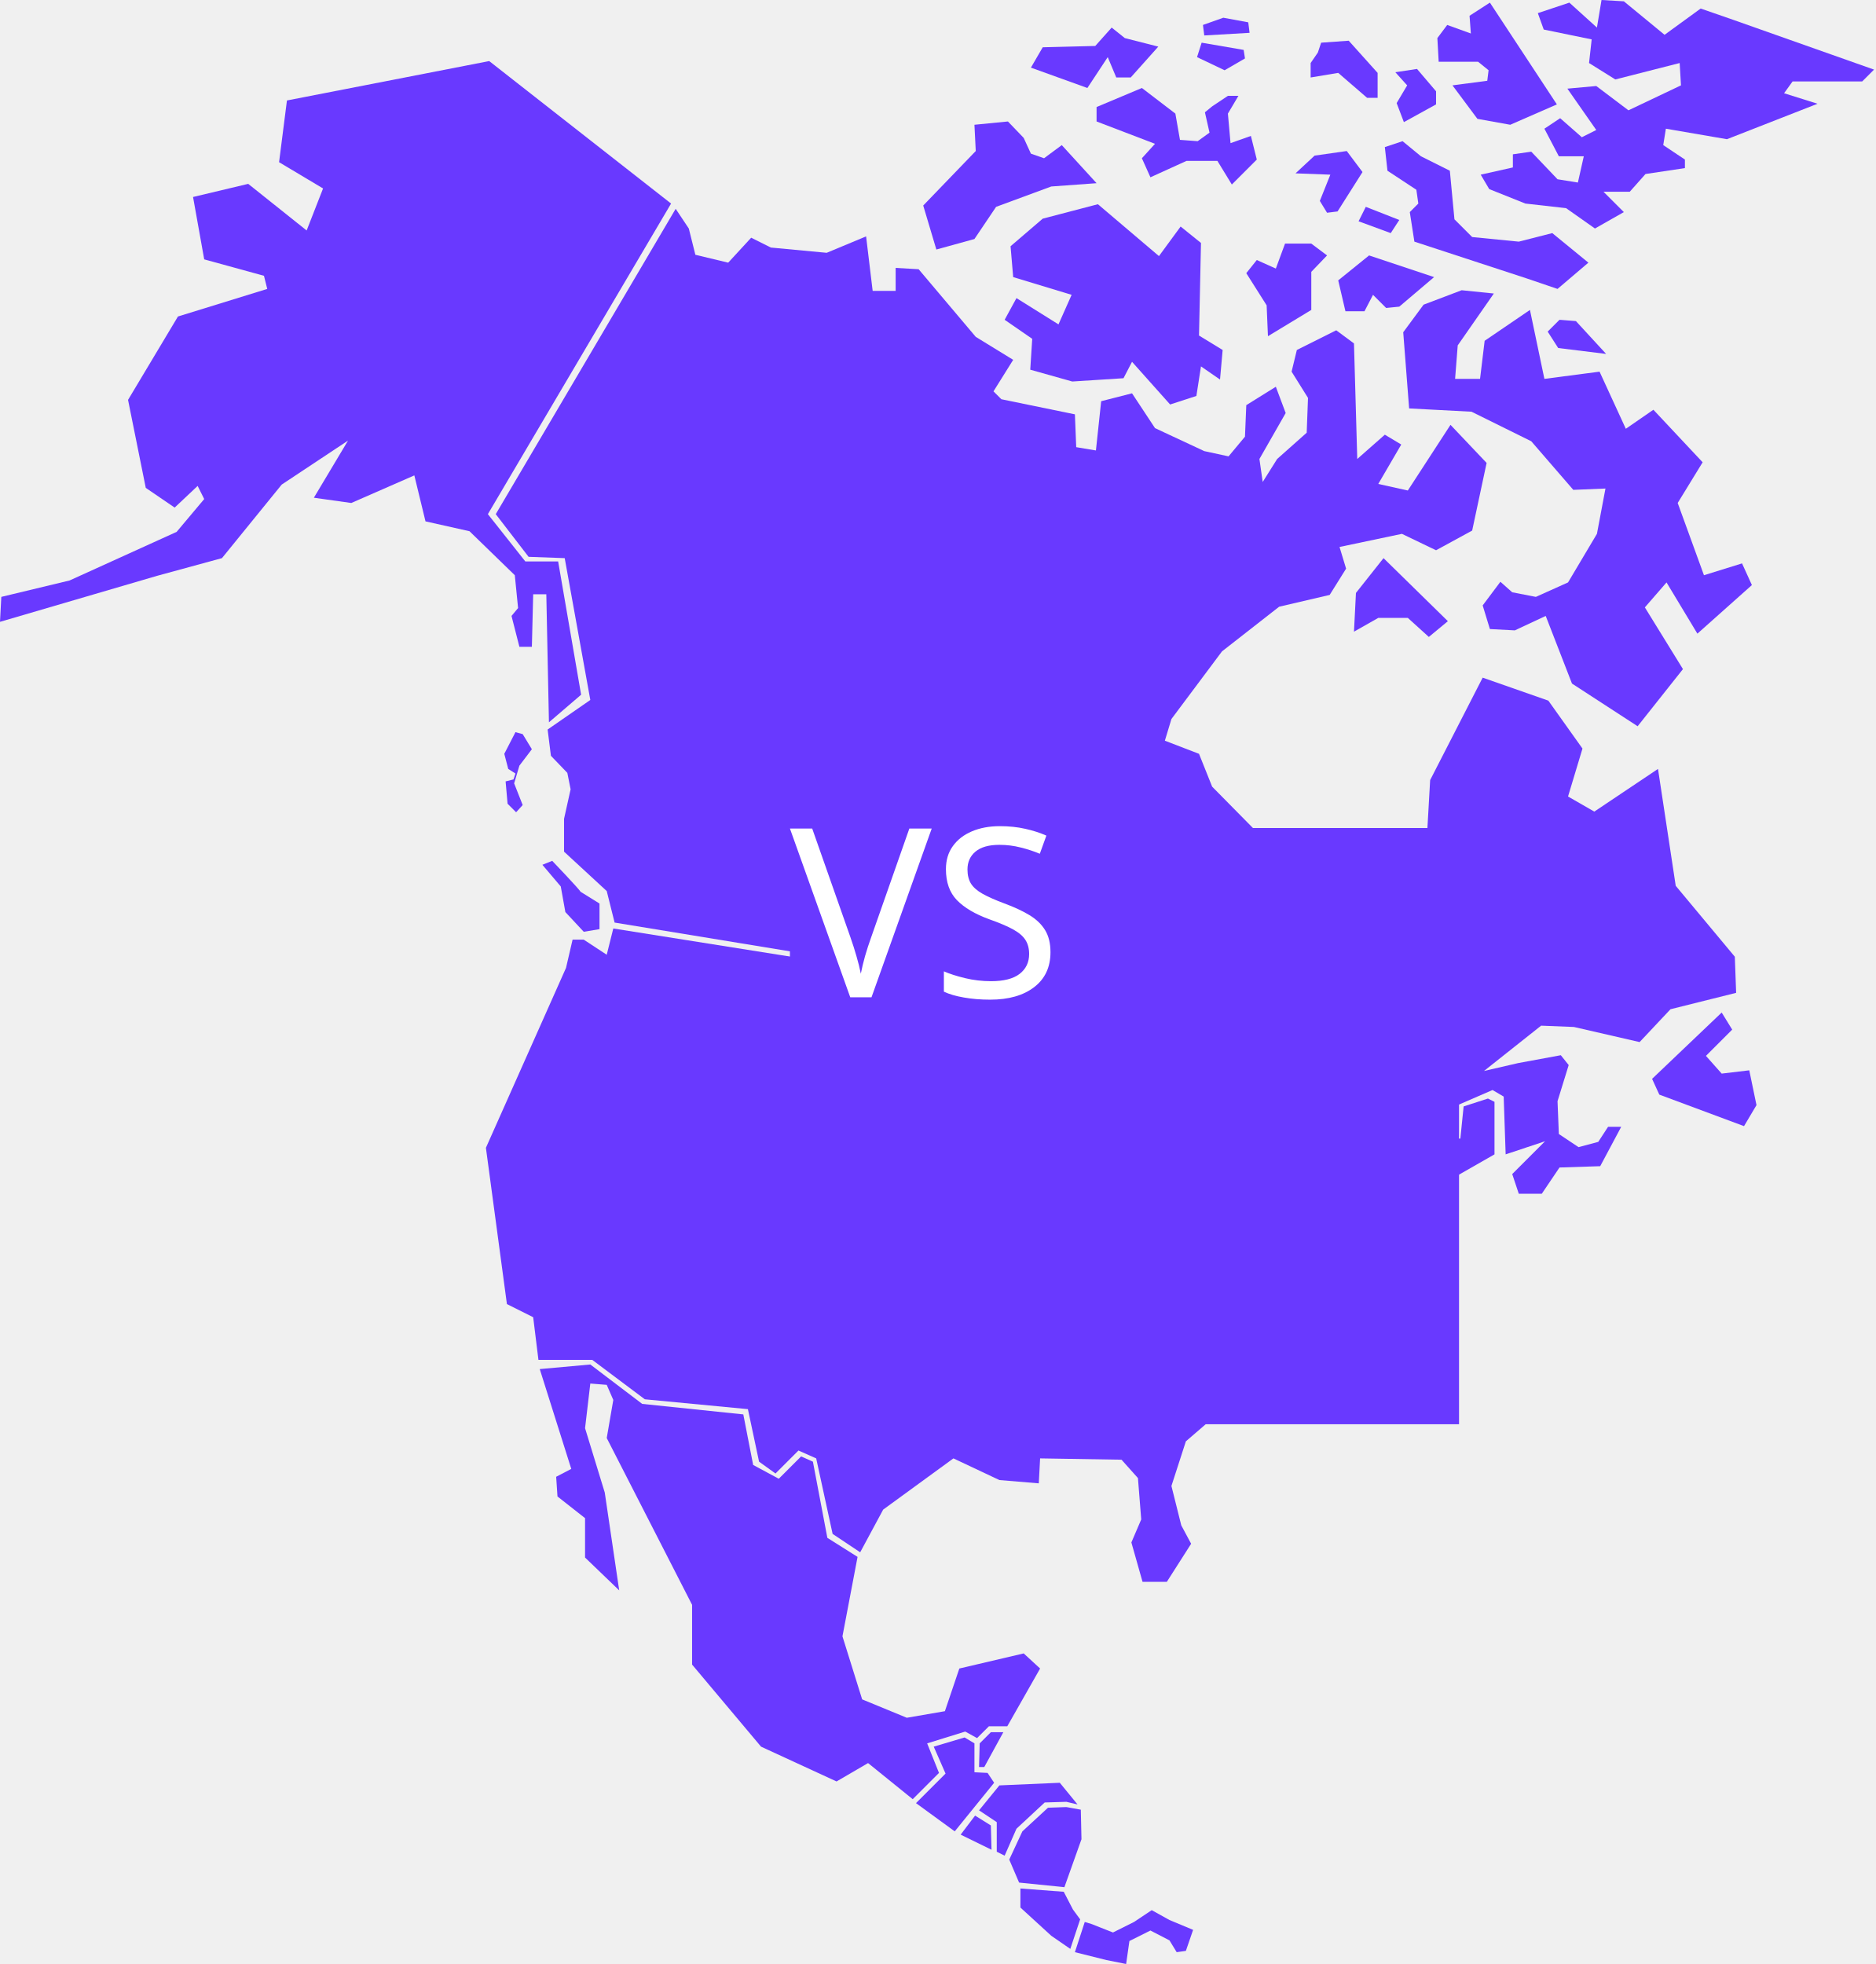
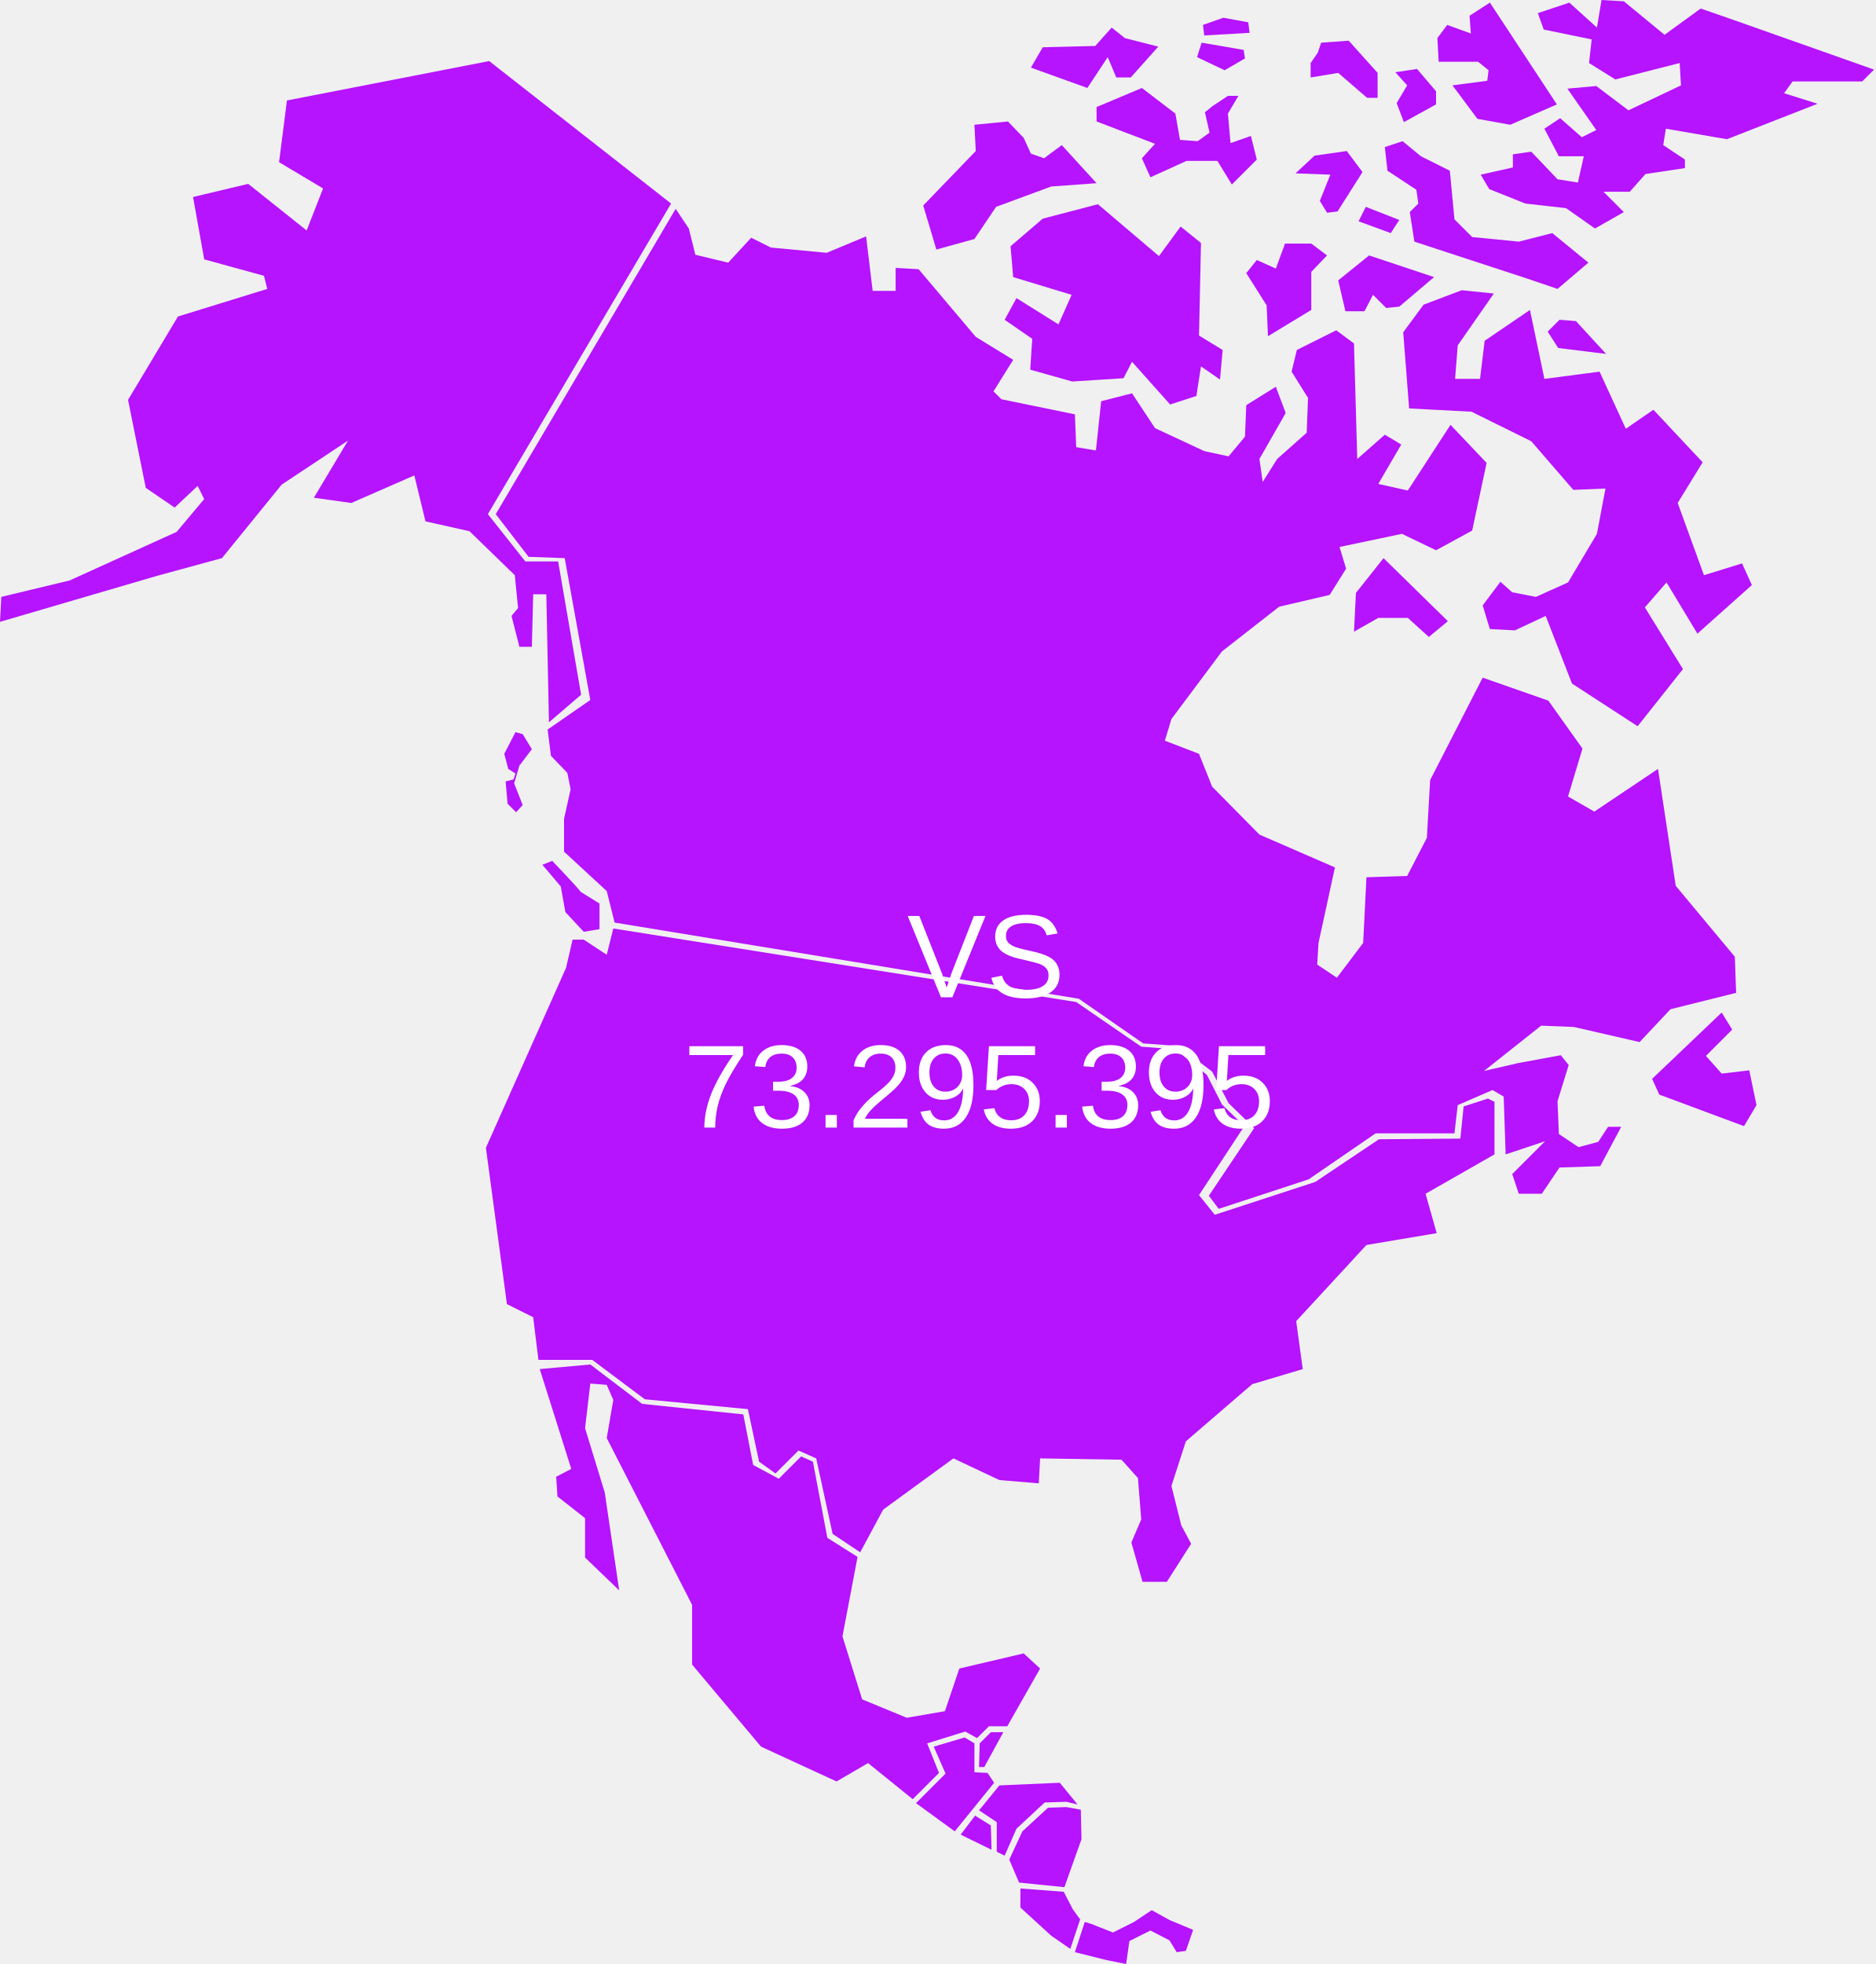
- <svg xmlns="http://www.w3.org/2000/svg" version="1.1" id="Layer_1" x="0px" y="0px" viewBox="0 0 285.6 299.1" style="enable-background:new 0 0 285.6 299.1;" xml:space="preserve">
-   <style type="text/css">
- 	.st0{fill:#6939FF;}
- 	.st1{fill:#FFFFFF;}
- 	.st2{font-family:'ArialMT';}
- 	.st3{font-size:36px;}
- </style>
-   <g id="svg2">
-     <path id="mexico" class="st0" d="M82.2,208.5l4.8,15.2l-2.3,1.2l0.2,3l4.2,3.3v6l5.2,5l-2.2-14.9l-3-9.8l0.8-6.8l2.5,0.2l1,2.3   l-1,5.8l13,25.4v9.1l10.5,12.5l11.5,5.3l4.8-2.8l6.8,5.5l4-4l-1.8-4.5l5.8-1.8l1.8,1l1.8-1.8h2.8l5-8.8l-2.5-2.3l-9.8,2.3l-2.2,6.5   l-5.8,1l-6.8-2.8l-3-9.6l2.3-12.1l-4.6-2.9l-2.2-11.6l-1.8-0.8l-3.4,3.4l-3.9-2.1l-1.5-7.7l-15.4-1.6l-7.9-6L82.2,208.5L82.2,208.5   z" />
-     <path id="alaska-westcopy" class="st0" d="M37.8,28l-8.4,2l1.7,9.5l9.1,2.5l0.5,2l-13.6,4.2l-7.6,12.7l2.7,13.4l4.4,3l3.5-3.3l1,2   l-4.2,5l-16.3,7.4L0.2,90.9L0,94.7l23.9-7l9.9-2.7l9.1-11.2L53,67.1l-5.2,8.7l5.7,0.8l9.6-4.2l1.7,7l6.7,1.5l6.9,6.7l0.5,5l-1,1.2   l1.2,4.7H81l0.2-8h2l0.4,19.5l4.9-4.2L85,85.5h-5l-5.7-7.2L102.2,31L74.5,9.3l-30.8,6l-1.2,9.4l6.7,4l-2.5,6.4L37.8,28z" />
-     <path id="banks" class="st0" d="M148.4,19l0.2,4l-8,8.3l2,6.7l5.8-1.6l3.3-4.9l8.4-3.1l6.9-0.5l-5.3-5.8l-2.7,2l-2-0.7l-1.1-2.4   l-2.4-2.5L148.4,19z" />
-     <path class="st0" d="M158.8,7.2l-1.8,3.1l8.6,3.1l3.1-4.7l1.3,3.1h2.2l4.2-4.7l-5.1-1.3l-2-1.6L166.8,7L158.8,7.2z" />
-     <path id="eglinton" class="st0" d="M173.9,13.4l-6.9,2.9v2.2l8.9,3.4l-2,2.2l1.3,2.9l5.5-2.5h4.7l2.2,3.6l3.8-3.8l-0.9-3.6   l-3.1,1.1l-0.4-4.5l1.6-2.7H187l-2.4,1.6l-1.1,0.9l0.7,3.1l-1.8,1.3l-2.7-0.2l-0.7-4L173.9,13.4z" />
-     <path class="st0" d="M183,6.5l-0.7,2.2l4.2,2l3.1-1.8l-0.2-1.3L183,6.5z" />
-     <path class="st0" d="M186.3,2.7l-3.1,1.1l0.2,1.6l6.9-0.4l-0.2-1.6L186.3,2.7L186.3,2.7z" />
-     <path class="st0" d="M201.2,6.5L200.7,8l-1.1,1.6v2.2l4.2-0.7l4.4,3.8h1.6v-3.8l-4.4-4.9L201.2,6.5z" />
-     <path class="st0" d="M212.5,11l1.8,2l-1.6,2.7l1.1,2.9l4.9-2.7v-2l-2.9-3.4L212.5,11z" />
-     <path class="st0" d="M218.9,5.8l0.2,3.6h6l1.6,1.3l-0.2,1.6l-5.3,0.7l3.8,5.1l5,0.9l7.1-3.1L226.9,0.4l-3.1,2l0.2,2.7l-3.6-1.3   L218.9,5.8L218.9,5.8z" />
-     <path id="victoria" class="st0" d="M167.2,31.1l-8.4,2.2l-4.9,4.2l0.4,4.7l8.9,2.7l-2,4.5l-6.4-4l-1.8,3.3l4.2,2.9l-0.3,4.7   l6.4,1.8l7.8-0.5l1.3-2.5l5.8,6.5l4-1.3l0.7-4.5l2.9,2l0.4-4.5l-3.6-2.2l0.3-14.1l-3.1-2.5l-3.3,4.5L167.2,31.1z" />
-     <path class="st0" d="M194.3,40.9l-2.9-1.3l-1.6,2l3.1,4.9l0.2,4.7l6.6-4v-5.8l2.4-2.5l-2.4-1.8h-4L194.3,40.9L194.3,40.9z" />
-     <path id="prescott" class="st0" d="M208.5,38.9l-4.7,3.8l1.1,4.7h2.9l1.3-2.5l2,2l2-0.2l5.3-4.5L208.5,38.9L208.5,38.9z" />
-     <path id="cornwallis" class="st0" d="M208,31.5l-1.1,2.2l4.9,1.8l1.3-2L208,31.5L208,31.5z" />
-     <path id="bathurst" class="st0" d="M205.1,23l-4.9,0.7l-2.9,2.7l5.3,0.2l-1.6,4l1.1,1.8l1.6-0.2l3.8-6L205.1,23z" />
-     <path id="devon" class="st0" d="M213.6,21.5l-2.7,0.9l0.4,3.6l4.4,2.9L216,31l-1.3,1.3l0.7,4.5l17.1,5.6l4.7,1.6l4.7-4l-5.5-4.5   l-5.1,1.3l-7.1-0.7l-2.7-2.7l-0.7-7.4l-4.4-2.2L213.6,21.5L213.6,21.5z" />
-     <path id="baffin" class="st0" d="M227.5,44.7l-4.9-0.5l-5.8,2.2l-3.1,4.2l0.9,11.6l9.5,0.5l9.1,4.5l6.4,7.4l4.9-0.2l-1.3,6.9   l-4.4,7.4l-4.9,2.2l-3.6-0.7l-1.8-1.6l-2.7,3.6l1.1,3.6l3.8,0.2l4.7-2.2l4,10.3l10,6.5l6.9-8.7l-5.8-9.4l3.3-3.8l4.7,7.8l8.3-7.4   l-1.5-3.3l-5.8,1.8l-4-11l3.8-6.2l-7.5-8l-4.2,2.9l-4-8.7l-8.4,1.1L233,47.2l-6.9,4.7l-0.7,5.8h-3.8l0.4-5.1L227.5,44.7z" />
-     <path id="bylot" class="st0" d="M237.5,48.7l-1.8,1.8l1.6,2.5l7.3,0.9l-4.6-5L237.5,48.7z" />
-     <path id="ellesmere" class="st0" d="M230.4,23.5v2l-4.9,1.1l1.3,2.2l5.5,2.2l6.2,0.7l4.4,3.1l4.4-2.5l-3.1-3.1h4l2.4-2.7l6-0.9   v-1.3l-3.3-2.2l0.4-2.5l9.3,1.6l13.8-5.4l-5.1-1.6l1.3-1.8h10.6l1.8-1.8L263.9,3L259,1.3l-5.5,4l-6.2-5.1L243.9,0l-0.7,4.2L239,0.4   L234.2,2l0.9,2.5l7.3,1.5L242,9.6l4,2.5l9.8-2.5L256,13l-8,3.8l-4.9-3.7l-4.4,0.4l4.4,6.3l-2.2,1.1l-3.3-2.9l-2.4,1.6l2.2,4.2h3.8   l-0.9,4l-3.1-0.5l-4-4.2L230.4,23.5L230.4,23.5z" />
-     <path id="southhampton" class="st0" d="M210.7,85l-4.2,5.3l-0.3,5.9l3.7-2.1h4.5l3.2,2.9l2.9-2.4L210.7,85z" />
-     <path id="newfoundland" class="st0" d="M262.2,154.2l-10.6,10.1l1.1,2.4l12.9,4.8l1.9-3.2l-1.1-5.3l-4.2,0.5l-2.4-2.7l4-4   L262.2,154.2L262.2,154.2z" />
-     <path id="canada" class="st0" d="M102.9,31.8l2,3l1,4l5,1.2l3.5-3.8l3,1.5l8.5,0.8l6-2.5l1,8.3h3.5v-3.5l3.5,0.2l8.7,10.3l5.7,3.5   l-3,4.8l1.2,1.2l11.2,2.3l0.2,5l3,0.5l0.8-7.5l4.7-1.2l3.5,5.3l7.5,3.5l3.7,0.8l2.5-3l0.2-4.8l4.5-2.8l1.5,4l-4,7l0.5,3.5l2.2-3.5   l4.5-4l0.2-5.3l-2.5-4l0.8-3.3l6-3l2.7,2l0.5,17.6l4.2-3.7l2.5,1.5l-3.5,6l4.5,1l6.5-10l5.5,5.8l-2.2,10.3l-5.5,3l-5.2-2.5l-9.5,2   l1,3.3l-2.5,4l-7.7,1.8l-8.7,6.8l-7.7,10.3l-1,3.3l5.2,2l2,5l7.2,7.3l11.5,5l-2.5,11.5l-0.2,3.3l3,2l4-5.3l0.5-10l6.2-0.2l3-5.8   l0.5-8.8l8-15.6l10,3.5l5.2,7.3l-2.2,7.3l4,2.3l9.7-6.5l2.7,17.8l9,10.8l0.2,5.5l-10,2.5l-4.7,5l-10-2.3l-5-0.2l-8.7,6.9l5.2-1.2   l6.5-1.2l1.2,1.5l-1.7,5.5l0.2,5l3,2l3-0.8l1.5-2.3h2l-3.2,6l-6.2,0.2l-2.7,4h-3.5l-1-3l5-5l-6,2L229,167l-1.7-1l-5.3,2.3l-0.5,4.3   h-12l-10.2,7l-13.7,4.5l-1.5-2l6.9-10.3l-3.9-3.8l-2.5-4.8l-5.1-3.9l-5.4-0.4l-9.8-6.8l-70.7-11.6l-1.2-4.8l-6.5-6v-5l1-4.5   l-0.5-2.5l-2.5-2.6l-0.5-4l6.5-4.5L86,85l-5.5-0.2l-5-6.5C75.5,78.3,102.9,31.8,102.9,31.8z" />
-     <path id="usa" class="st0" d="M93.4,141.4l-1,4l-3.5-2.3h-1.7l-1,4.3L74,174.8l3.2,23.8l4,2l0.8,6.5h8.2l8,6l15.7,1.5l1.7,8   l2.5,1.8l3.5-3.5l2.7,1.2l2.5,11.5l4.2,2.8l3.5-6.5l10.7-7.8l7,3.3l6,0.5l0.2-3.8l12.4,0.2l2.5,2.8l0.5,6.3l-1.5,3.5l1.7,6h3.7   l3.7-5.8l-1.5-2.8l-1.5-6l2.2-6.8l10.1-8.7l7.7-2.3l-1-7.3l10.7-11.6l10.7-1.8l-1.7-6l10.5-6v-8l-1-0.5l-3.7,1.2l-0.5,4.9   l-12.4,0.1l-9.7,6.5l-15.3,5l-2.4-3l6.9-10.5l-3.4-3.3l-2.3-4.5l-4.8-3.9l-5.2-0.4l-9.9-6.8L93.4,141.4z" />
-     <path class="st0" d="M78.5,111.5l-1.7,3.3l0.6,2.3l1.1,0.7l-0.3,0.9L77,119l0.3,3.4l1.3,1.3l1-1.1l-1.3-3.3l0.8-2.7l1.9-2.5   l-1.4-2.3C79.6,111.8,78.5,111.5,78.5,111.5z" />
-     <path id="vancouver" class="st0" d="M84.1,131.1l-1.5,0.6l2.8,3.3l0.7,3.9l2.8,3l2.4-0.4v-3.9l-2.9-1.8   C88.4,135.6,84.1,131.1,84.1,131.1z" />
-     <path id="guatemala" class="st0" d="M139.5,274.6l5.9,4.3l6-7.4l-1-1.5l-2-0.1v-4.4l-1.5-0.9l-4.7,1.4l1.8,4.1L139.5,274.6z" />
-     <path id="honduras" class="st0" d="M152.2,271.9l9.2-0.4l2.7,3.3l-1.7-0.4l-3.3,0.1l-4.3,4l-1.8,4.1l-1.2-0.6v-4.5l-2.7-1.8   L152.2,271.9L152.2,271.9z" />
-     <path class="st0" d="M146.3,279.4l4.7,2.3l-0.1-3.7l-2.4-1.5L146.3,279.4L146.3,279.4z" />
-     <path id="nicaragua" class="st0" d="M162.4,275.2l2.2,0.4l0.1,4.5l-2.6,7.3l-6.9-0.7l-1.5-3.5l2-4.3l3.9-3.6L162.4,275.2   L162.4,275.2z" />
-     <path class="st0" d="M162,288.1l1.4,2.7l1.1,1.5l-1.5,4.5l-2.9-2l-4.7-4.3v-2.9L162,288.1L162,288.1z" />
-     <path id="panama" class="st0" d="M165.2,292.7l-1.5,4.6l4.8,1.2l3,0.6l0.5-3.5l3.2-1.6l2.9,1.5l1.1,1.8l1.4-0.2l1.1-3.2l-3.6-1.5   l-2.7-1.5l-2.7,1.8l-3.2,1.6l-3.3-1.3L165.2,292.7z" />
-     <path id="belize" class="st0" d="M149.2,265.5l-0.1,3.6h0.8l2.9-5.3h-1.9L149.2,265.5L149.2,265.5z" />
+ <svg xmlns="http://www.w3.org/2000/svg" id="Layer_1" data-name="Layer 1" viewBox="0 0 285.6 299.1">
+   <defs>
+     <style>.cls-1{opacity:0.92;}.cls-2{fill:#b100ff;}.cls-3{isolation:isolate;}.cls-3,.cls-4{font-size:18px;fill:#fff;font-family:ArialMT, Arial;}</style>
+   </defs>
+   <g id="svg2" class="cls-1">
+     <path id="mexico" class="cls-2" d="M82.2,208.5,87,223.7l-2.3,1.2.2,3,4.2,3.3v6l5.2,5-2.2-14.9-3-9.8.8-6.8,2.5.2,1,2.3-1,5.8,13,25.4v9.1L115.9,266l11.5,5.3,4.8-2.8L139,274l4-4-1.8-4.5,5.8-1.8,1.8,1,1.8-1.8h2.8l5-8.8-2.5-2.3-9.8,2.3-2.2,6.5-5.8,1-6.8-2.8-3-9.6,2.3-12.1-4.6-2.9-2.2-11.6-1.8-.8-3.4,3.4-3.9-2.1-1.5-7.7-15.4-1.6-7.9-6-7.7.7Z" />
+     <path id="alaska-westcopy" class="cls-2" d="M37.8,28l-8.4,2,1.7,9.5L40.2,42l.5,2L27.1,48.2,19.5,60.9l2.7,13.4,4.4,3L30.1,74l1,2-4.2,5L10.6,88.4.2,90.9,0,94.7l23.9-7L33.8,85l9.1-11.2L53,67.1l-5.2,8.7,5.7.8,9.6-4.2,1.7,7,6.7,1.5,6.9,6.7.5,5-1,1.2,1.2,4.7H81l.2-8h2l.4,19.5,4.9-4.2L85,85.5H80l-5.7-7.2L102.2,31,74.5,9.3l-30.8,6-1.2,9.4,6.7,4-2.5,6.4Z" />
+     <path id="banks" class="cls-2" d="M148.4,19l.2,4-8,8.3,2,6.7,5.8-1.6,3.3-4.9,8.4-3.1,6.9-.5-5.3-5.8-2.7,2-2-.7L155.9,21l-2.4-2.5Z" />
+     <path class="cls-2" d="M158.8,7.2,157,10.3l8.6,3.1,3.1-4.7,1.3,3.1h2.2l4.2-4.7-5.1-1.3-2-1.6L166.8,7Z" />
+     <path id="eglinton" class="cls-2" d="M173.9,13.4,167,16.3v2.2l8.9,3.4-2,2.2,1.3,2.9,5.5-2.5h4.7l2.2,3.6,3.8-3.8-.9-3.6-3.1,1.1-.4-4.5,1.6-2.7H187l-2.4,1.6-1.1.9.7,3.1-1.8,1.3-2.7-.2-.7-4Z" />
+     <path class="cls-2" d="M183,6.5l-.7,2.2,4.2,2,3.1-1.8-.2-1.3Z" />
+     <path class="cls-2" d="M186.3,2.7l-3.1,1.1.2,1.6,6.9-.4-.2-1.6-3.8-.7Z" />
+     <path class="cls-2" d="M201.2,6.5,200.7,8l-1.1,1.6v2.2l4.2-.7,4.4,3.8h1.6V11.1l-4.4-4.9Z" />
+     <path class="cls-2" d="M212.5,11l1.8,2-1.6,2.7,1.1,2.9,4.9-2.7v-2l-2.9-3.4Z" />
+     <path class="cls-2" d="M218.9,5.8l.2,3.6h6l1.6,1.3-.2,1.6-5.3.7,3.8,5.1,5,.9,7.1-3.1L226.9.4l-3.1,2,.2,2.7-3.6-1.3-1.5,2Z" />
+     <path id="victoria" class="cls-2" d="M167.2,31.1l-8.4,2.2-4.9,4.2.4,4.7,8.9,2.7-2,4.5-6.4-4L153,48.7l4.2,2.9-.3,4.7,6.4,1.8,7.8-.5,1.3-2.5,5.8,6.5,4-1.3.7-4.5,2.9,2,.4-4.5-3.6-2.2.3-14.1-3.1-2.5L176.5,39Z" />
+     <path class="cls-2" d="M194.3,40.9l-2.9-1.3-1.6,2,3.1,4.9.2,4.7,6.6-4V41.4l2.4-2.5-2.4-1.8h-4l-1.4,3.8Z" />
+     <path id="prescott" class="cls-2" d="M208.5,38.9l-4.7,3.8,1.1,4.7h2.9l1.3-2.5,2,2,2-.2,5.3-4.5-9.9-3.3Z" />
+     <path id="cornwallis" class="cls-2" d="M208,31.5l-1.1,2.2,4.9,1.8,1.3-2-5.1-2Z" />
+     <path id="bathurst" class="cls-2" d="M205.1,23l-4.9.7-2.9,2.7,5.3.2-1.6,4,1.1,1.8,1.6-.2,3.8-6Z" />
+     <path id="devon" class="cls-2" d="M213.6,21.5l-2.7.9.4,3.6,4.4,2.9L216,31l-1.3,1.3.7,4.5,17.1,5.6,4.7,1.6,4.7-4-5.5-4.5-5.1,1.3-7.1-.7-2.7-2.7-.7-7.4-4.4-2.2-2.8-2.3Z" />
+     <path id="baffin" class="cls-2" d="M227.5,44.7l-4.9-.5-5.8,2.2-3.1,4.2.9,11.6,9.5.5,9.1,4.5,6.4,7.4,4.9-.2-1.3,6.9-4.4,7.4-4.9,2.2-3.6-.7-1.8-1.6-2.7,3.6,1.1,3.6,3.8.2,4.7-2.2,4,10.3,10,6.5,6.9-8.7-5.8-9.4,3.3-3.8,4.7,7.8,8.3-7.4-1.5-3.3-5.8,1.8-4-11,3.8-6.2-7.5-8-4.2,2.9-4-8.7-8.4,1.1L233,47.2l-6.9,4.7-.7,5.8h-3.8l.4-5.1Z" />
+     <path id="bylot" class="cls-2" d="M237.5,48.7l-1.8,1.8,1.6,2.5,7.3.9-4.6-5Z" />
+     <path id="ellesmere" class="cls-2" d="M230.4,23.5v2l-4.9,1.1,1.3,2.2,5.5,2.2,6.2.7,4.4,3.1,4.4-2.5-3.1-3.1h4l2.4-2.7,6-.9V24.3l-3.3-2.2.4-2.5,9.3,1.6,13.8-5.4-5.1-1.6,1.3-1.8h10.6l1.8-1.8L263.9,3,259,1.3l-5.5,4L247.3.2,243.9,0l-.7,4.2L239,.4,234.2,2l.9,2.5L242.4,6,242,9.6l4,2.5,9.8-2.5L256,13l-8,3.8-4.9-3.7-4.4.4,4.4,6.3-2.2,1.1L237.6,18l-2.4,1.6,2.2,4.2h3.8l-.9,4-3.1-.5-4-4.2-2.8.4Z" />
+     <path id="southhampton" class="cls-2" d="M210.7,85l-4.2,5.3-.3,5.9,3.7-2.1h4.5l3.2,2.9,2.9-2.4Z" />
+     <path id="newfoundland" class="cls-2" d="M262.2,154.2l-10.6,10.1,1.1,2.4,12.9,4.8,1.9-3.2-1.1-5.3-4.2.5-2.4-2.7,4-4-1.6-2.6Z" />
+     <path id="canada" class="cls-2" d="M102.9,31.8l2,3,1,4,5,1.2,3.5-3.8,3,1.5,8.5.8,6-2.5,1,8.3h3.5V40.8l3.5.2,8.7,10.3,5.7,3.5-3,4.8,1.2,1.2,11.2,2.3.2,5,3,.5.8-7.5,4.7-1.2,3.5,5.3,7.5,3.5,3.7.8,2.5-3,.2-4.8,4.5-2.8,1.5,4-4,7,.5,3.5,2.2-3.5,4.5-4,.2-5.3-2.5-4,.8-3.3,6-3,2.7,2,.5,17.6,4.2-3.7,2.5,1.5-3.5,6,4.5,1,6.5-10,5.5,5.8-2.2,10.3-5.5,3-5.2-2.5-9.5,2,1,3.3-2.5,4-7.7,1.8-8.7,6.8-7.7,10.3-1,3.3,5.2,2,2,5,7.2,7.3,11.5,5-2.5,11.5-.2,3.3,3,2,4-5.3.5-10,6.2-.2,3-5.8.5-8.8,8-15.6,10,3.5L241,114l-2.2,7.3,4,2.3,9.7-6.5,2.7,17.8,9,10.8.2,5.5-10,2.5-4.7,5-10-2.3-5-.2-8.7,6.9,5.2-1.2,6.5-1.2,1.2,1.5-1.7,5.5.2,5,3,2,3-.8,1.5-2.3h2l-3.2,6-6.2.2-2.7,4h-3.5l-1-3,5-5-6,2L229,167l-1.7-1-5.3,2.3-.5,4.3h-12l-10.2,7-13.7,4.5-1.5-2,6.9-10.3-3.9-3.8-2.5-4.8-5.1-3.9-5.4-.4-9.8-6.8L93.6,140.5l-1.2-4.8-6.5-6v-5l1-4.5-.5-2.5-2.5-2.6-.5-4,6.5-4.5L86,85l-5.5-.2-5-6.5Z" />
+     <path id="usa" class="cls-2" d="M93.4,141.4l-1,4-3.5-2.3H87.2l-1,4.3L74,174.8l3.2,23.8,4,2,.8,6.5h8.2l8,6,15.7,1.5,1.7,8,2.5,1.8,3.5-3.5,2.7,1.2,2.5,11.5,4.2,2.8,3.5-6.5,10.7-7.8,7,3.3,6,.5.2-3.8,12.4.2,2.5,2.8.5,6.3-1.5,3.5,1.7,6h3.7l3.7-5.8-1.5-2.8-1.5-6,2.2-6.8,10.1-8.7,7.7-2.3-1-7.3,10.7-11.6,10.7-1.8-1.7-6,10.5-6v-8l-1-.5-3.7,1.2-.5,4.9-12.4.1-9.7,6.5L185,185l-2.4-3,6.9-10.5-3.4-3.3-2.3-4.5-4.8-3.9-5.2-.4-9.9-6.8Z" />
+     <path class="cls-2" d="M78.5,111.5l-1.7,3.3.6,2.3,1.1.7-.3.9L77,119l.3,3.4,1.3,1.3,1-1.1-1.3-3.3.8-2.7,1.9-2.5-1.4-2.3Z" />
+     <path id="vancouver" class="cls-2" d="M84.1,131.1l-1.5.6,2.8,3.3.7,3.9,2.8,3,2.4-.4v-3.9l-2.9-1.8C88.4,135.6,84.1,131.1,84.1,131.1Z" />
+     <path id="guatemala" class="cls-2" d="M139.5,274.6l5.9,4.3,6-7.4-1-1.5-2-.1v-4.4l-1.5-.9-4.7,1.4,1.8,4.1Z" />
+     <path id="honduras" class="cls-2" d="M152.2,271.9l9.2-.4,2.7,3.3-1.7-.4-3.3.1-4.3,4-1.8,4.1-1.2-.6v-4.5l-2.7-1.8,3.1-3.8Z" />
+     <path class="cls-2" d="M146.3,279.4l4.7,2.3-.1-3.7-2.4-1.5-2.2,2.9Z" />
+     <path id="nicaragua" class="cls-2" d="M162.4,275.2l2.2.4.1,4.5-2.6,7.3-6.9-.7-1.5-3.5,2-4.3,3.9-3.6,2.8-.1Z" />
+     <path class="cls-2" d="M162,288.1l1.4,2.7,1.1,1.5-1.5,4.5-2.9-2-4.7-4.3v-2.9l6.6.5Z" />
+     <path id="panama" class="cls-2" d="M165.2,292.7l-1.5,4.6,4.8,1.2,3,.6.5-3.5,3.2-1.6,2.9,1.5,1.1,1.8,1.4-.2,1.1-3.2-3.6-1.5-2.7-1.5-2.7,1.8-3.2,1.6-3.3-1.3Z" />
+     <path id="belize" class="cls-2" d="M149.2,265.5l-.1,3.6h.8l2.9-5.3h-1.9l-1.7,1.7Z" />
  </g>
-   <rect x="120.3" y="126.1" class="st0" width="101.9" height="90.8" />
-   <text transform="matrix(1 0 0 1 120.3 151.88)" class="st1 st2 st3">VS</text>
+   <text class="cls-3" transform="translate(138.16 151.88)">VS</text>
+   <text class="cls-4" transform="translate(104.06 171.72)">73.295.395</text>
</svg>
